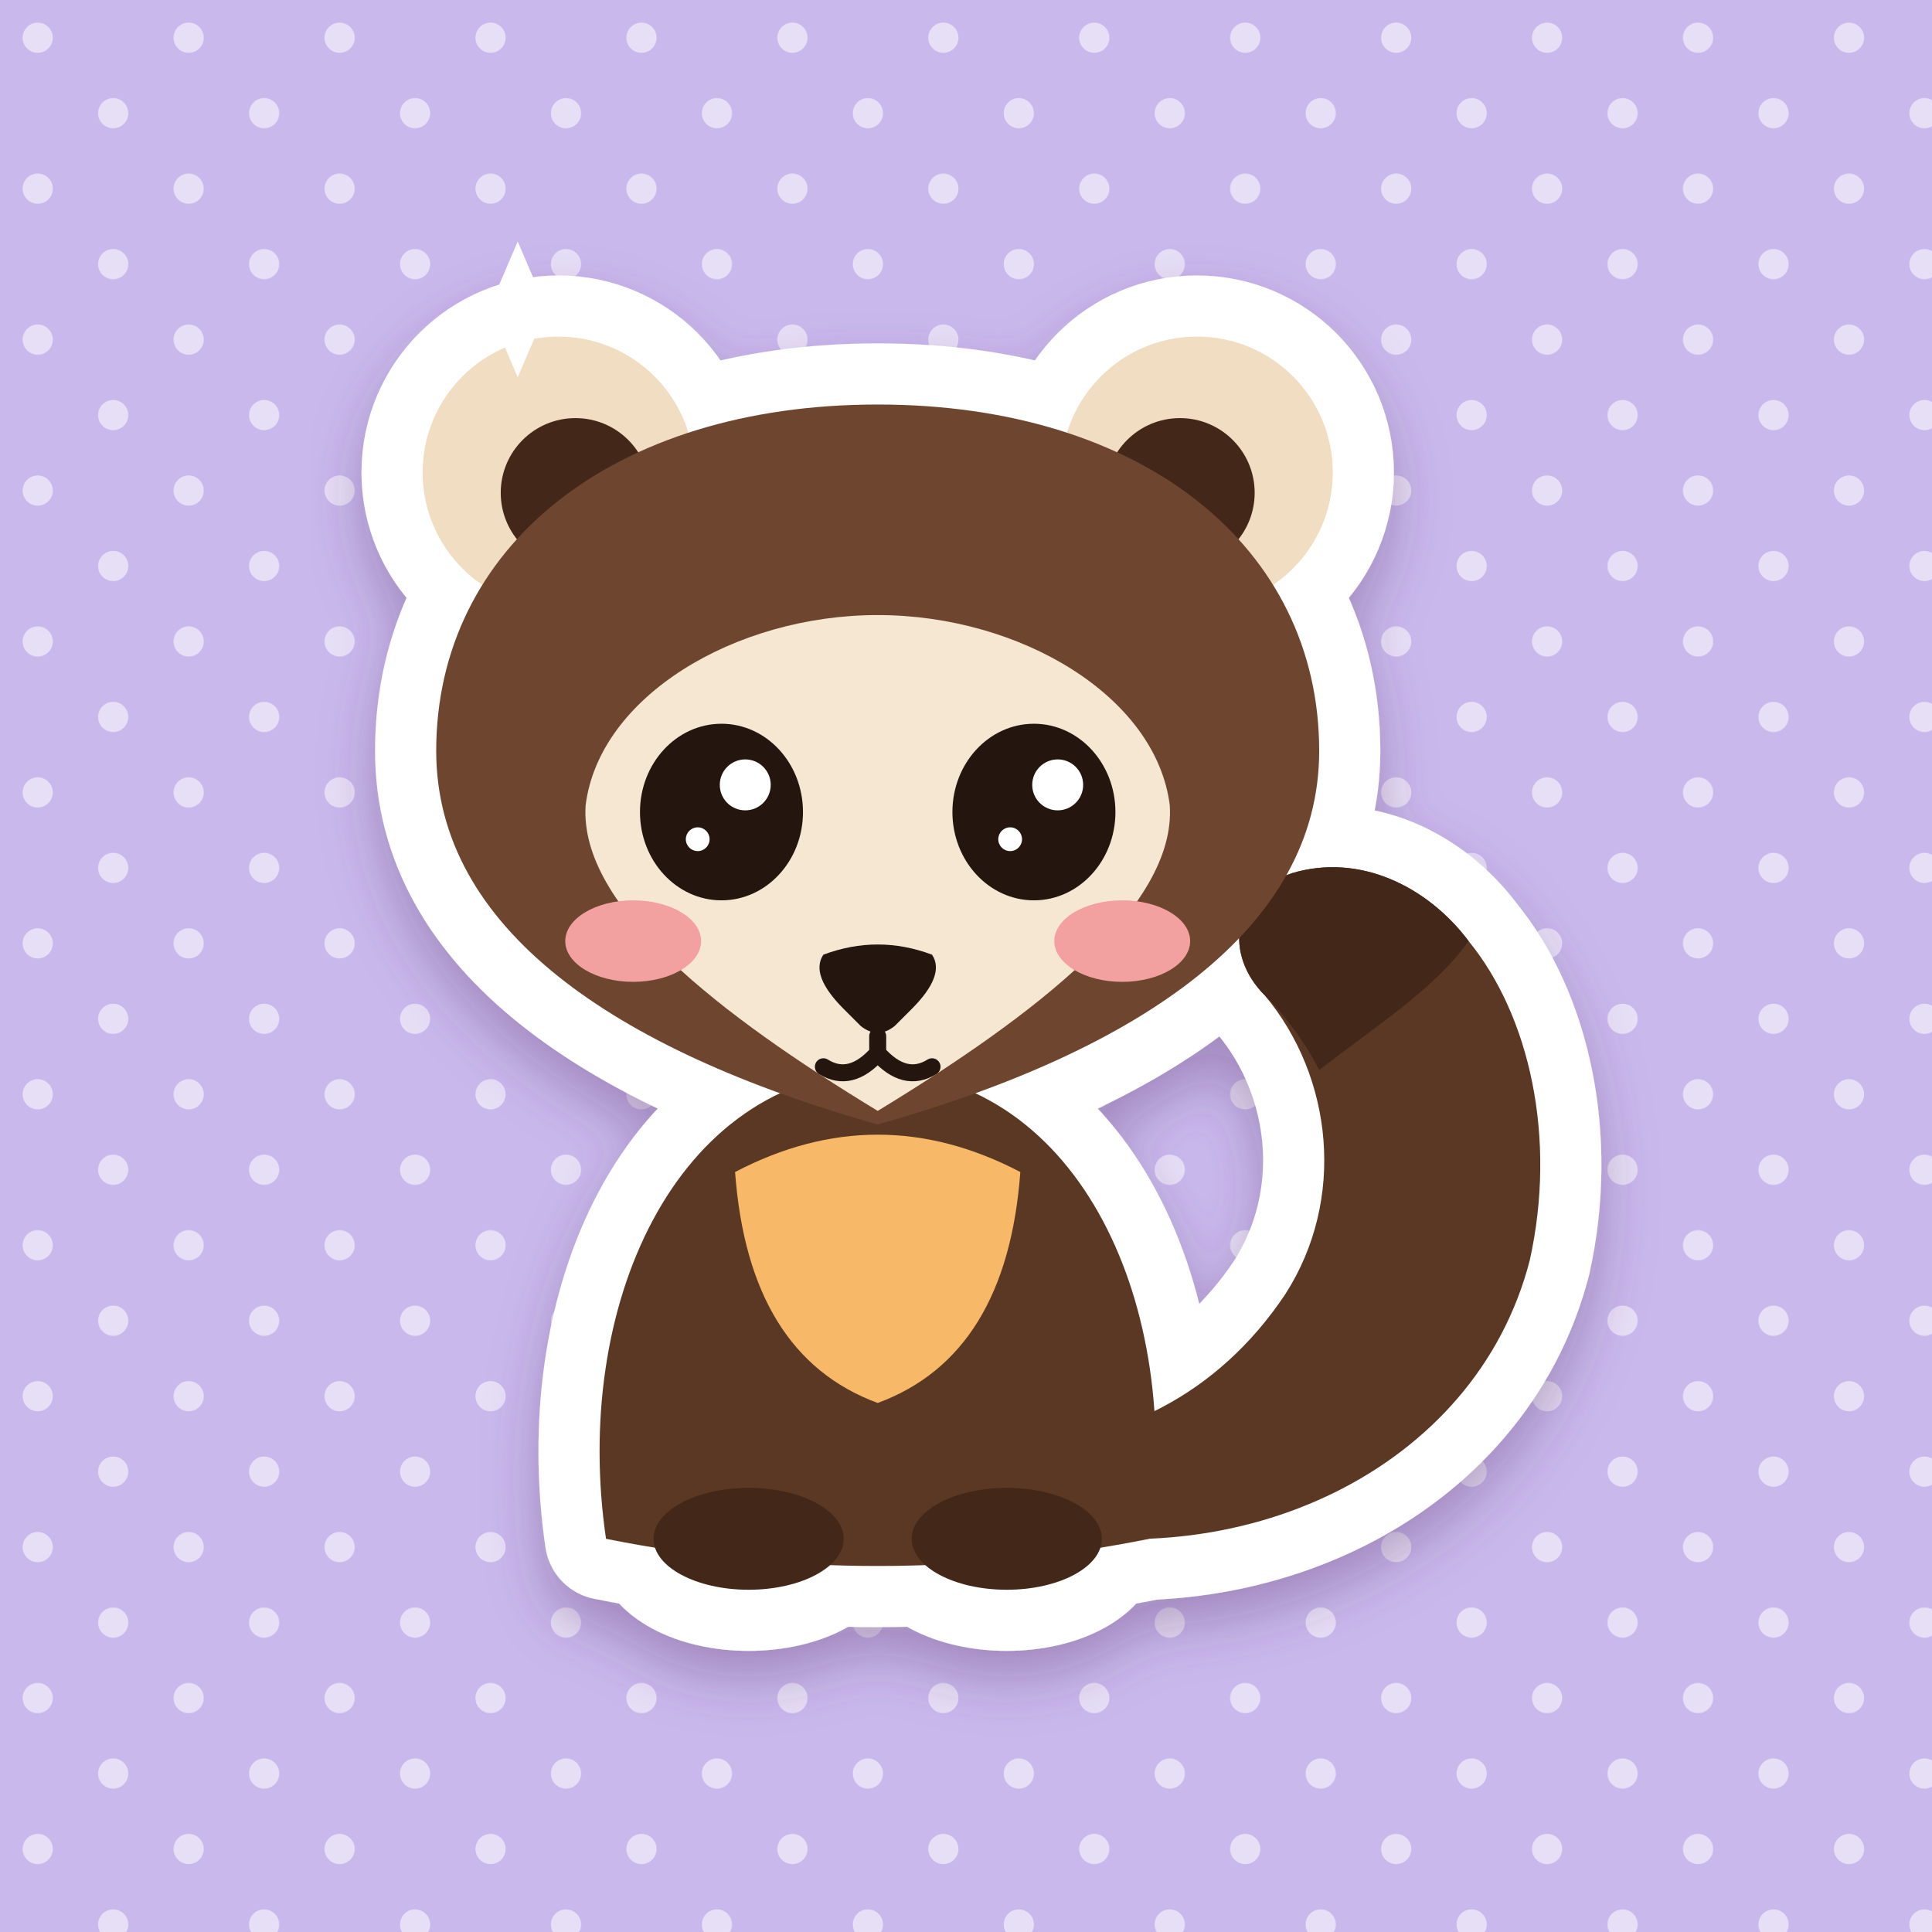
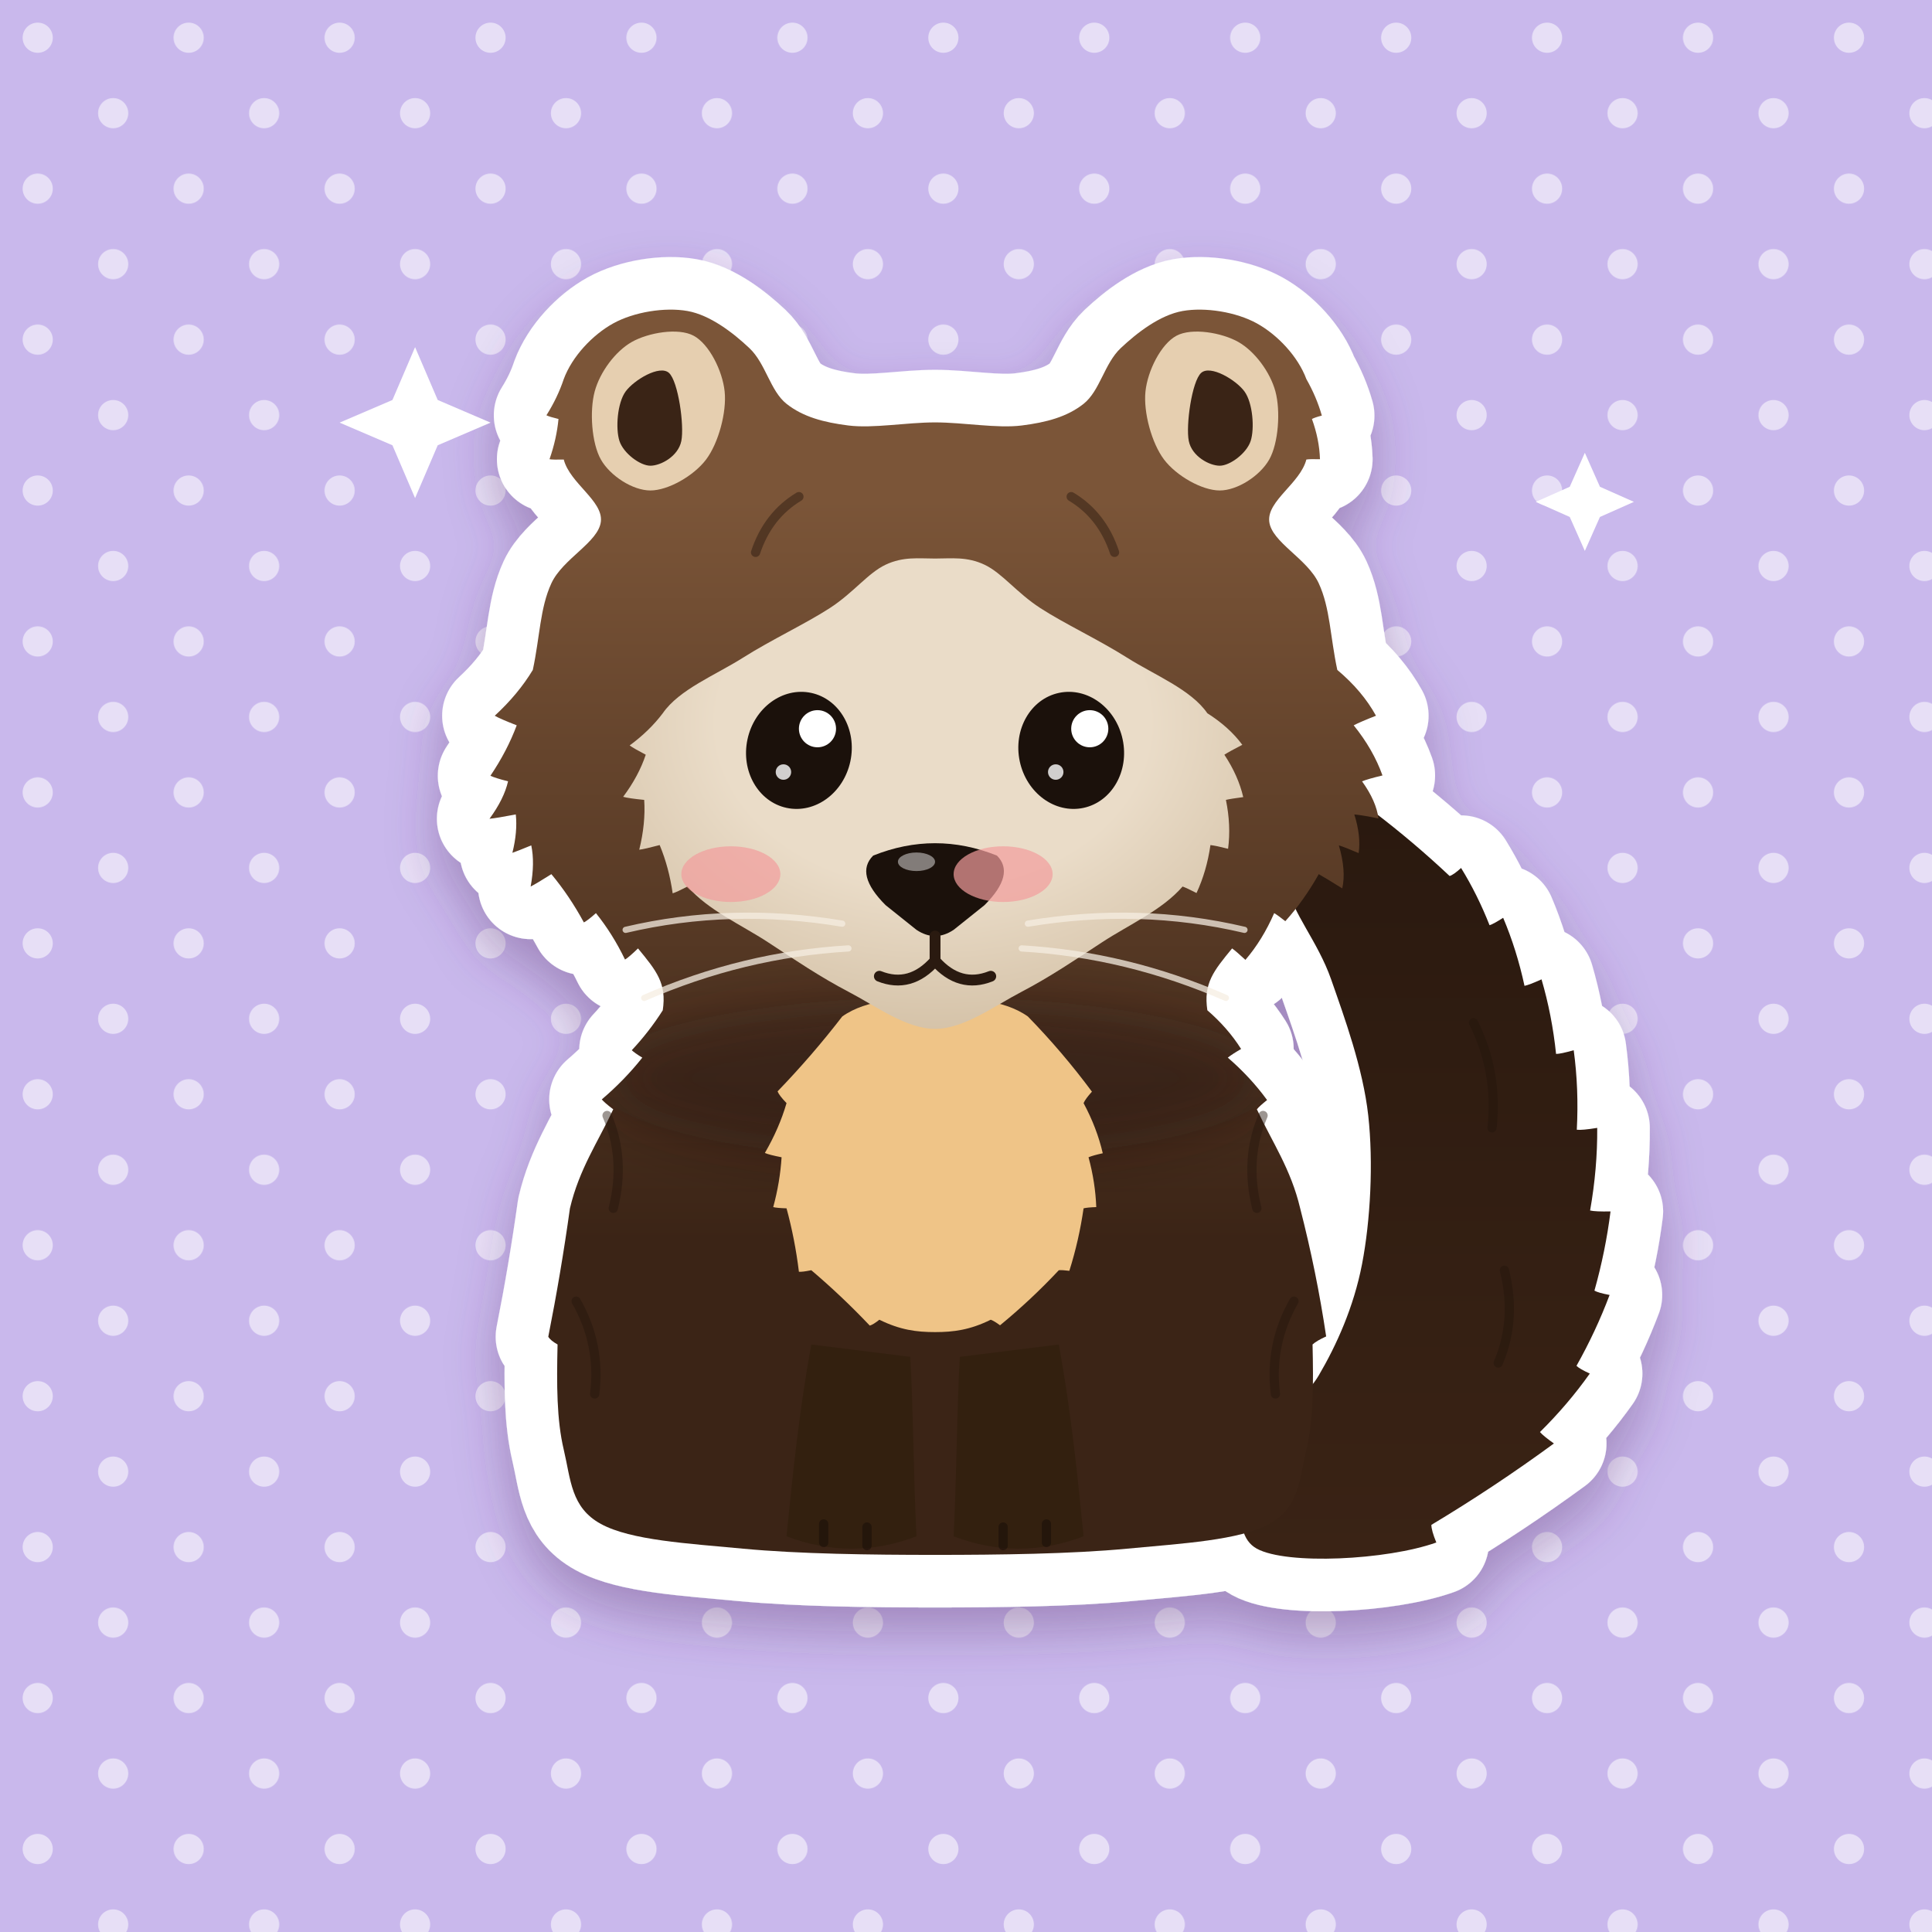
<svg xmlns="http://www.w3.org/2000/svg" viewBox="0 0 512 512">
  <defs>
+     <linearGradient id="stbody" x1="0" y1="0" x2="0" y2="1">
+       <stop offset=".15" stop-color="#7B5538" />
+       <stop offset=".75" stop-color="#3B2416" />
+     </linearGradient>
+     <linearGradient id="sttail" x1="0" y1="1" x2="0" y2="0">
+       <stop offset="0" stop-color="#3A2315" />
+       <stop offset="1" stop-color="#2A190F" />
+     </linearGradient>
+     <radialGradient id="stmask" cx=".5" cy=".35" r=".7">
+       <stop offset=".5" stop-color="#EADCC8" />
+       <stop offset="1" stop-color="#D2BFA4" />
+     </radialGradient>
+     <clipPath id="stclip">
+       <path d="M256 106C265.3 106 276 108 284 107C292 106 298.7 104.2 304 100C309.3 95.8 310.7 87 316 82C321.3 77 328.7 71.3 336 70C343.3 68.7 353.3 70.3 360 74C366.7 77.7 373.3 84.7 376 92Q379.3 97.8 381 103.8Q378.7 104.4 377.8 104.9Q380.2 111.5 380.4 117.9Q377.3 117.8 376 118C374 125.7 363.3 131.3 364 138C364.7 144.7 376.3 150 380 158C383.7 166 383.7 175.3 386 186Q394.1 192.8 398.5 200.8Q393.4 202.8 391.3 203.9Q397.6 211.7 400.6 220.1Q396 221.2 394 222Q398.6 228.4 399.3 234Q393.9 232.9 391.5 232.7Q393.7 239.7 392.9 245.2Q388.5 243.3 386.5 242.7Q388.9 250.9 387.6 256.6Q382.3 253.3 380 252Q375.3 260.4 369.2 267.2Q366.8 265.3 365.6 264.6Q361.8 273.3 356.3 279.7Q353.4 277 352 276C346 283.3 342.7 287.3 344 296Q350.6 301.7 354.9 308.5Q351.8 310.3 350.6 311.3Q357.9 317.6 363.3 325Q360.9 326.9 360 328C365 338.7 371 347.3 374 360Q379.3 380.6 382.4 401.4Q379.3 402.8 378 404C378.3 417 378.3 428.3 376 438C373.7 447.7 373.7 456.7 364 462C354.3 467.3 336 468.3 318 470C300 471.7 276.7 472 256 472C235.3 472 212 471.7 194 470C176 468.3 157.7 467.3 148 462C138.3 456.7 138.3 447.7 136 438C133.7 428.3 133.7 417 134 404Q131.7 402.7 131 401.5Q135.1 380.8 138 360C141 347.3 147 338.7 152 328Q149.1 325.8 148.3 324.8Q155.7 318.5 161.4 311.3Q158.8 309.7 158 308.9Q163.7 302.8 168 296C169.3 287.3 166 283.3 160 276Q157 278.9 155.8 279.6Q151.8 271.3 146.4 264.6Q143.7 267 142.5 267.6Q137.9 259.1 132 252Q127.1 255.1 125.3 256Q126.7 248.4 125.5 242.7Q120.9 244.6 119.4 245.1Q121.1 238.3 120.5 232.7Q114.2 233.9 112 234.1Q116.7 227.7 118 222Q113.7 220.9 112.3 220.2Q117.7 212.2 120.8 203.9Q115.4 201.8 113.7 200.8Q121.3 193.8 126 186C128.3 175.3 128.3 166 132 158C135.7 150 147.3 144.7 148 138C148.7 131.3 138 125.7 136 118Q132.6 118.1 131.4 117.9Q133.7 111.3 134.3 104.9Q131.4 104.2 130.4 103.7Q134 98 136 92C138.7 84.7 145.3 77.7 152 74C158.7 70.3 168.7 68.7 176 70C183.3 71.3 190.7 77 196 82C201.3 87 202.7 95.8 208 100C213.3 104.2 220 106 228 107C236 108 246.7 106 256 106Z" />
+     </clipPath>
+     <filter id="stblur" x="-20%" y="-20%" width="140%" height="140%">
+       <feGaussianBlur stdDeviation="9" />
+     </filter>
    <pattern id="dots" width="40" height="40" patternUnits="userSpaceOnUse">
      <circle cx="10" cy="10" r="4" fill="#FFFFFF" opacity=".55" />
      <circle cx="30" cy="30" r="4" fill="#FFFFFF" opacity=".55" />
    </pattern>
-     <filter id="sh5" x="-10%" y="-10%" width="130%" height="130%">
+     <filter id="sh" x="-10%" y="-10%" width="130%" height="130%">
      <feDropShadow dx="0" dy="8" stdDeviation="8" flood-color="#5A3A6A" flood-opacity=".35" />
    </filter>
  </defs>
  <rect width="512" height="512" fill="#C9B8EC" />
  <rect width="512" height="512" fill="url(#dots)" />
-   <g transform="translate(256 262) scale(.9) translate(-282 -290)">
-     <g filter="url(#sh5)">
-       <path d="M296 448C362 464 432 432 448 370C456 334 448 298 430 276C418 260 398 250 378 256C360 262 358 280 370 292C390 316 394 352 376 380C356 410 326 424 296 424Z" fill="#FFFFFF" stroke="#FFFFFF" stroke-width="36" stroke-linejoin="round" stroke-linecap="round" />
-       <path d="M176 452C166 384 196 316 256 314C316 316 346 384 336 452Q256 468 176 452Z" fill="#FFFFFF" stroke="#FFFFFF" stroke-width="36" stroke-linejoin="round" stroke-linecap="round" />
-       <ellipse cx="218" cy="452" rx="28" ry="15" fill="#FFFFFF" stroke="#FFFFFF" stroke-width="36" stroke-linejoin="round" stroke-linecap="round" />
-       <ellipse cx="294" cy="452" rx="28" ry="15" fill="#FFFFFF" stroke="#FFFFFF" stroke-width="36" stroke-linejoin="round" stroke-linecap="round" />
-       <circle cx="162" cy="138" r="40" fill="#FFFFFF" stroke="#FFFFFF" stroke-width="36" stroke-linejoin="round" stroke-linecap="round" />
-       <circle cx="350" cy="138" r="40" fill="#FFFFFF" stroke="#FFFFFF" stroke-width="36" stroke-linejoin="round" stroke-linecap="round" />
-       <path d="M256 118C334 118 386 160 386 220C386 272 334 308 256 330C178 308 126 272 126 220C126 160 178 118 256 118Z" fill="#FFFFFF" stroke="#FFFFFF" stroke-width="36" stroke-linejoin="round" stroke-linecap="round" />
+   <g transform="translate(256 262) scale(.82) translate(-266 -289)">
+     <g filter="url(#sh)" fill="#FFFFFF" stroke="#FFFFFF" stroke-width="34" stroke-linejoin="round">
+       <path d="M360 470C369.7 475.3 402 473.7 418 468Q416.4 464.1 416.4 462.3Q436.9 450 456 436Q452.5 433.5 451.5 432.3Q460.6 423.3 467.6 413.4Q464.3 411.9 463.3 410.9Q469.6 399.7 474 388Q470.3 387.3 469.1 386.6Q472.7 373.8 474.3 361Q469.4 361.1 467.7 360.7Q470.1 347.1 470 334Q465.1 334.8 463.4 334.6Q464.1 321.4 462.4 308.9Q458.2 310.1 456.7 310.1Q455.4 297.6 452 286Q448 287.8 446.5 288.1Q444 276.5 439.6 266.1Q436.5 268.1 435.2 268.5Q431.3 258.6 426 250Q423.6 252.2 422.3 252.6Q410.6 241.6 398 232C389.7 229.7 380.7 232 376 236C371.3 240 368.7 247.7 370 256C371.3 264.3 379.7 273.7 384 286C388.3 298.3 394.3 314.7 396 330C397.7 345.3 396.7 364 394 378C391.3 392 385.7 404.3 380 414C374.3 423.7 363.3 426.7 360 436C356.7 445.3 350.3 464.7 360 470Z" />
+       <path d="M256 106C265.3 106 276 108 284 107C292 106 298.7 104.2 304 100C309.3 95.8 310.7 87 316 82C321.3 77 328.7 71.3 336 70C343.3 68.7 353.3 70.3 360 74C366.7 77.7 373.3 84.7 376 92Q379.3 97.8 381 103.8Q378.7 104.4 377.8 104.9Q380.2 111.5 380.4 117.9Q377.3 117.8 376 118C374 125.7 363.3 131.3 364 138C364.7 144.7 376.3 150 380 158C383.7 166 383.7 175.3 386 186Q394.1 192.8 398.5 200.8Q393.4 202.8 391.3 203.9Q397.6 211.7 400.6 220.1Q396 221.2 394 222Q398.6 228.4 399.3 234Q393.9 232.9 391.5 232.7Q393.7 239.7 392.9 245.2Q388.5 243.3 386.5 242.7Q388.9 250.9 387.6 256.6Q382.3 253.3 380 252Q375.3 260.4 369.2 267.2Q366.8 265.3 365.6 264.6Q361.8 273.3 356.3 279.7Q353.4 277 352 276C346 283.3 342.7 287.3 344 296Q350.6 301.7 354.9 308.5Q351.8 310.3 350.6 311.3Q357.9 317.6 363.3 325Q360.9 326.9 360 328C365 338.7 371 347.3 374 360Q379.3 380.6 382.4 401.4Q379.3 402.8 378 404C378.3 417 378.3 428.3 376 438C373.7 447.7 373.7 456.7 364 462C354.3 467.3 336 468.3 318 470C300 471.7 276.7 472 256 472C235.3 472 212 471.7 194 470C176 468.3 157.7 467.3 148 462C138.3 456.7 138.3 447.7 136 438C133.7 428.3 133.7 417 134 404Q131.7 402.7 131 401.5Q135.1 380.8 138 360C141 347.3 147 338.7 152 328Q149.1 325.8 148.3 324.8Q155.7 318.5 161.4 311.3Q158.8 309.7 158 308.9Q163.7 302.8 168 296C169.3 287.3 166 283.3 160 276Q157 278.9 155.8 279.6Q151.8 271.3 146.4 264.6Q143.7 267 142.5 267.6Q137.9 259.1 132 252Q127.1 255.1 125.3 256Q126.7 248.4 125.5 242.7Q120.9 244.6 119.4 245.1Q121.1 238.3 120.5 232.7Q114.2 233.9 112 234.1Q116.7 227.7 118 222Q113.7 220.9 112.3 220.2Q117.7 212.2 120.8 203.9Q115.4 201.8 113.7 200.8Q121.3 193.8 126 186C128.3 175.3 128.3 166 132 158C135.7 150 147.3 144.7 148 138C148.7 131.3 138 125.7 136 118Q132.6 118.1 131.4 117.9Q133.7 111.3 134.3 104.9Q131.4 104.2 130.4 103.7Q134 98 136 92C138.7 84.7 145.3 77.7 152 74C158.7 70.3 168.7 68.7 176 70C183.3 71.3 190.7 77 196 82C201.3 87 202.7 95.8 208 100C213.3 104.2 220 106 228 107C236 108 246.7 106 256 106Z" />
    </g>
-     <path d="M296 448C362 464 432 432 448 370C456 334 448 298 430 276C418 260 398 250 378 256C360 262 358 280 370 292C390 316 394 352 376 380C356 410 326 424 296 424Z" fill="#5B3823" />
-     <path d="M430 276C418 260 398 250 378 256C360 262 358 280 370 292C376 298 382 306 386 314C404 300 420 290 430 276Z" fill="#43281A" />
-     <path d="M176 452C166 384 196 316 256 314C316 316 346 384 336 452Q256 468 176 452Z" fill="#5B3823" />
-     <path d="M214 344Q256 322 298 344Q294 398 256 412Q218 398 214 344Z" fill="#F7B867" />
-     <ellipse cx="218" cy="452" rx="28" ry="15" fill="#43281A" />
-     <ellipse cx="294" cy="452" rx="28" ry="15" fill="#43281A" />
-     <circle cx="162" cy="138" r="40" fill="#F1DDC2" />
-     <circle cx="167" cy="144" r="22" fill="#43281A" />
-     <circle cx="350" cy="138" r="40" fill="#F1DDC2" />
-     <circle cx="345" cy="144" r="22" fill="#43281A" />
-     <path d="M256 118C334 118 386 160 386 220C386 272 334 308 256 330C178 308 126 272 126 220C126 160 178 118 256 118Z" fill="#6E4630" />
-     <path d="M256 180C298 180 338 204 342 236C344 266 302 298 256 326C210 298 168 266 170 236C174 204 214 180 256 180Z" fill="#F6E7D2" />
-     <ellipse cx="184" cy="276" rx="20" ry="12" fill="#F3A0A0" />
-     <ellipse cx="328" cy="276" rx="20" ry="12" fill="#F3A0A0" />
-     <ellipse cx="210" cy="238" rx="24" ry="26" fill="#24160E" />
-     <circle cx="217" cy="230" r="7.5" fill="#FFFFFF" />
-     <circle cx="203" cy="246" r="3.5" fill="#FFFFFF" />
-     <ellipse cx="302" cy="238" rx="24" ry="26" fill="#24160E" />
-     <circle cx="309" cy="230" r="7.5" fill="#FFFFFF" />
-     <circle cx="295" cy="246" r="3.5" fill="#FFFFFF" />
-     <path d="M240 280Q256 274 272 280Q276 286 266 296L261 301Q256 305 251 301L246 296Q236 286 240 280Z" fill="#24160E" />
-     <path d="M256 304V309M256 309Q248 318 240 313M256 309Q264 318 272 313" fill="none" stroke="#24160E" stroke-width="5" stroke-linecap="round" />
-     <path d="M150 70l6 14 14 6-14 6-6 14-6-14-14-6 14-6z" fill="#FFFFFF" />
+     <path d="M360 470C369.7 475.3 402 473.7 418 468Q416.4 464.1 416.4 462.3Q436.9 450 456 436Q452.5 433.5 451.5 432.3Q460.6 423.3 467.6 413.4Q464.3 411.9 463.3 410.9Q469.6 399.7 474 388Q470.3 387.3 469.1 386.6Q472.7 373.8 474.3 361Q469.4 361.1 467.7 360.7Q470.1 347.1 470 334Q465.1 334.8 463.4 334.6Q464.1 321.4 462.4 308.9Q458.2 310.1 456.7 310.1Q455.4 297.6 452 286Q448 287.8 446.5 288.1Q444 276.5 439.6 266.1Q436.5 268.1 435.2 268.5Q431.3 258.6 426 250Q423.6 252.2 422.3 252.6Q410.6 241.6 398 232C389.7 229.7 380.7 232 376 236C371.3 240 368.7 247.7 370 256C371.3 264.3 379.7 273.7 384 286C388.3 298.3 394.3 314.7 396 330C397.7 345.3 396.7 364 394 378C391.3 392 385.7 404.3 380 414C374.3 423.7 363.3 426.7 360 436C356.7 445.3 350.3 464.7 360 470Z" fill="url(#sttail)" />
+     <path d="M430 300q8 16 6 34M440 380q4 16 -2 30" fill="none" stroke="#24150C" stroke-width="3" stroke-linecap="round" opacity=".5" />
+     <path d="M256 106C265.3 106 276 108 284 107C292 106 298.7 104.2 304 100C309.3 95.8 310.7 87 316 82C321.3 77 328.7 71.3 336 70C343.3 68.7 353.3 70.3 360 74C366.7 77.7 373.3 84.7 376 92Q379.3 97.8 381 103.8Q378.7 104.4 377.8 104.9Q380.2 111.5 380.4 117.9Q377.3 117.8 376 118C374 125.7 363.3 131.3 364 138C364.7 144.7 376.3 150 380 158C383.7 166 383.7 175.3 386 186Q394.1 192.8 398.5 200.8Q393.4 202.8 391.3 203.9Q397.6 211.7 400.6 220.1Q396 221.2 394 222Q398.6 228.4 399.3 234Q393.9 232.9 391.5 232.7Q393.7 239.7 392.9 245.2Q388.5 243.3 386.5 242.7Q388.9 250.9 387.6 256.6Q382.3 253.3 380 252Q375.3 260.4 369.2 267.2Q366.8 265.3 365.6 264.6Q361.8 273.3 356.3 279.7Q353.4 277 352 276C346 283.3 342.7 287.3 344 296Q350.6 301.7 354.9 308.5Q351.8 310.3 350.6 311.3Q357.9 317.6 363.3 325Q360.9 326.9 360 328C365 338.7 371 347.3 374 360Q379.3 380.6 382.4 401.4Q379.3 402.8 378 404C378.3 417 378.3 428.3 376 438C373.7 447.7 373.7 456.7 364 462C354.3 467.3 336 468.3 318 470C300 471.7 276.7 472 256 472C235.3 472 212 471.7 194 470C176 468.3 157.7 467.3 148 462C138.3 456.7 138.3 447.7 136 438C133.7 428.3 133.7 417 134 404Q131.7 402.7 131 401.5Q135.1 380.8 138 360C141 347.3 147 338.7 152 328Q149.1 325.8 148.3 324.8Q155.7 318.5 161.4 311.3Q158.8 309.7 158 308.9Q163.7 302.8 168 296C169.3 287.3 166 283.3 160 276Q157 278.9 155.8 279.6Q151.8 271.3 146.4 264.6Q143.7 267 142.5 267.6Q137.9 259.1 132 252Q127.1 255.1 125.3 256Q126.7 248.4 125.5 242.7Q120.9 244.6 119.4 245.1Q121.1 238.3 120.5 232.7Q114.2 233.9 112 234.1Q116.7 227.7 118 222Q113.7 220.9 112.3 220.2Q117.7 212.2 120.8 203.9Q115.4 201.8 113.7 200.8Q121.3 193.8 126 186C128.3 175.3 128.3 166 132 158C135.7 150 147.3 144.7 148 138C148.7 131.3 138 125.7 136 118Q132.6 118.1 131.4 117.9Q133.7 111.3 134.3 104.9Q131.4 104.2 130.4 103.7Q134 98 136 92C138.7 84.7 145.3 77.7 152 74C158.7 70.3 168.7 68.7 176 70C183.3 71.3 190.7 77 196 82C201.3 87 202.7 95.8 208 100C213.3 104.2 220 106 228 107C236 108 246.7 106 256 106Z" fill="url(#stbody)" />
+     <g clip-path="url(#stclip)">
+       <ellipse cx="256" cy="318" rx="110" ry="26" fill="#1B0F08" opacity=".35" filter="url(#stblur)" />
+       <path d="M256 292C266 292 278 292.3 286 298Q297.3 309.6 306.7 322.3Q304.6 324.6 304 326Q308.3 334 310.2 342.2Q307 342.9 305.6 343.5Q307.8 351.6 308.1 359.6Q305.2 359.7 304 360Q302.5 370.4 299.4 380.2Q297.1 379.9 296 380Q287 389.6 277 397.8Q275.1 396.4 274 396C267.3 399.3 262 400 256 400C250 400 244.7 399.3 238 396Q236 397.6 234.9 397.9Q225.9 388.4 216 380Q213.1 380.6 212 380.5Q210.7 369.9 208 360Q204.8 359.9 203.7 359.6Q205.9 351.5 206.4 343.5Q202.3 342.7 201 342.1Q205.6 334.2 208 326Q205.6 323.5 205.1 322.2Q216.3 310.6 226 298C234 292.3 246 292 256 292Z" fill="#EFC487" />
+       <path d="M216 404C212 426 210 446 208 466Q229 474 250 466C249 446 249 426 248 408Z" fill="#33200F" />
+       <path d="M296 404C300 426 302 446 304 466Q283 474 262 466C263 446 263 426 264 408Z" fill="#33200F" />
+     </g>
+     <path d="M220 462v6M234 463v6M278 463v6M292 462v6" stroke="#1B0F08" stroke-width="3" stroke-linecap="round" opacity=".6" />
+     <path d="M334 78C339 75.3 348.7 77 354 80C359.3 83 364.3 89.7 366 96C367.7 102.3 367 112.7 364 118C361 123.3 353.7 128 348 128C342.3 128 334 123.3 330 118C326 112.7 323.3 102.7 324 96C324.7 89.3 329 80.7 334 78Z" fill="#E6CFB0" />
+     <path d="M188 96C188.7 102.7 186 112.7 182 118C178 123.3 169.7 128 164 128C158.3 128 151 123.3 148 118C145 112.7 144.3 102.3 146 96C147.7 89.7 152.7 83 158 80C163.3 77 173 75.3 178 78C183 80.7 187.3 89.3 188 96Z" fill="#E6CFB0" />
+     <path d="M342 90C345 87.3 353.3 92.3 356 96C358.7 99.7 359.3 108 358 112C356.7 116 351.3 120 348 120C344.7 120 339 117 338 112C337 107 339 92.7 342 90Z" fill="#3A2416" />
+     <path d="M174 112C173 117 167.3 120 164 120C160.7 120 155.3 116 154 112C152.7 108 153.3 99.7 156 96C158.7 92.3 167 87.3 170 90C173 92.7 175 107 174 112Z" fill="#3A2416" />
+     <path d="M256 150C261.3 150 266.3 149.3 272 152C277.7 154.7 282.3 161 290 166C297.7 171 309 176.3 318 182C327 187.7 338.7 192.3 344 200Q351.1 204.5 355.3 210.2Q351.2 212.3 349.5 213.4Q354 220.2 355.6 227.1Q351.7 227.6 350 228Q351.7 236.3 350.7 243.8Q346.8 242.8 345 242.6Q343.8 251 340.5 258.1Q337.4 256.5 336 256C329.3 263.7 318.7 268.3 310 274C301.3 279.7 293 285.3 284 290C275 294.7 265.3 302 256 302C246.7 302 237 294.7 228 290C219 285.3 210.7 279.7 202 274C193.3 268.3 182.7 263.7 176 256Q172.5 257.8 171.2 258.2Q170 249.8 167 242.6Q162.1 243.9 160.4 244.1Q162.5 235.6 162 228Q156.9 227.5 155.2 227Q160.2 220.3 162.5 213.4Q158.5 211.3 157.3 210.4Q163.7 205.7 168 200C173.3 192.3 185 187.7 194 182C203 176.3 214.3 171 222 166C229.7 161 234.3 154.7 240 152C245.7 149.3 250.7 150 256 150Z" fill="url(#stmask)" />
+     <path d="M150 330q6 14 2 30M140 390q8 14 6 30M362 330q-6 14 -2 30M372 390q-8 14 -6 30M300 130q10 6 14 18M212 130q-10 6 -14 18" fill="none" stroke="#24150C" stroke-width="3" stroke-linecap="round" opacity=".45" />
+     <ellipse cx="212" cy="212" rx="17" ry="19" transform="rotate(12 212 212)" fill="#1B110B" />
+     <circle cx="218" cy="205" r="6" fill="#FFFFFF" />
+     <circle cx="207" cy="219" r="2.5" fill="#FFFFFF" opacity=".8" />
+     <ellipse cx="300" cy="212" rx="17" ry="19" transform="rotate(-12 300 212)" fill="#1B110B" />
+     <circle cx="306" cy="205" r="6" fill="#FFFFFF" />
+     <circle cx="295" cy="219" r="2.5" fill="#FFFFFF" opacity=".8" />
+     <path d="M236 246Q256 238 276 246Q282 252 272 262L262 270Q256 274 250 270L240 262Q230 252 236 246Z" fill="#1B110B" />
+     <ellipse cx="250" cy="248" rx="6" ry="3" fill="#FFFFFF" opacity=".45" />
+     <path d="M256 272V280M256 280Q248 289 238 285M256 280Q264 289 274 285" fill="none" stroke="#2A1A10" stroke-width="3.5" stroke-linecap="round" />
+     <path d="M226 268Q190 262 156 270M228 276Q194 278 162 292M286 268Q322 262 356 270M284 276Q318 278 350 292" fill="none" stroke="#F6EEE2" stroke-width="2" stroke-linecap="round" opacity=".75" />
+     <ellipse cx="190" cy="252" rx="16" ry="9" fill="#F29C9C" opacity=".7" />
+     <ellipse cx="278" cy="252" rx="16" ry="9" fill="#F29C9C" opacity=".7" />
  </g>
+   <path d="M110 92l6 14 14 6-14 6-6 14-6-14-14-6 14-6z" fill="#FFFFFF" />
+   <path d="M420 120l4 9 9 4-9 4-4 9-4-9-9-4 9-4z" fill="#FFFFFF" />
</svg>
